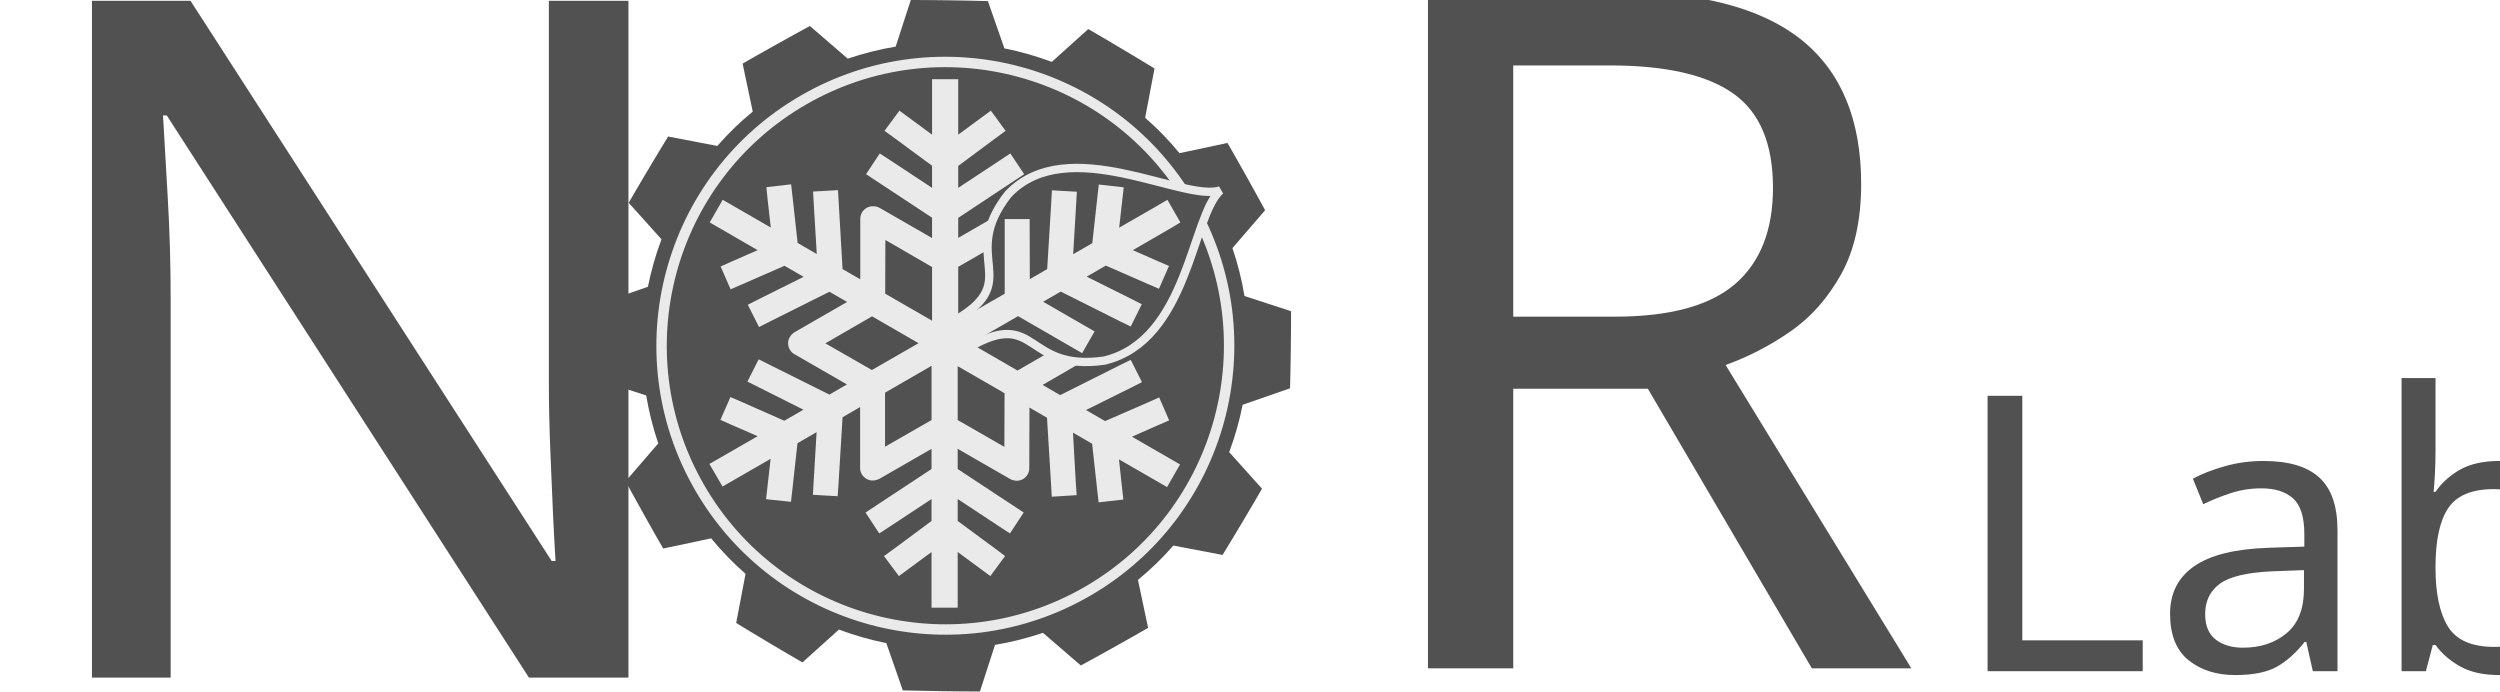
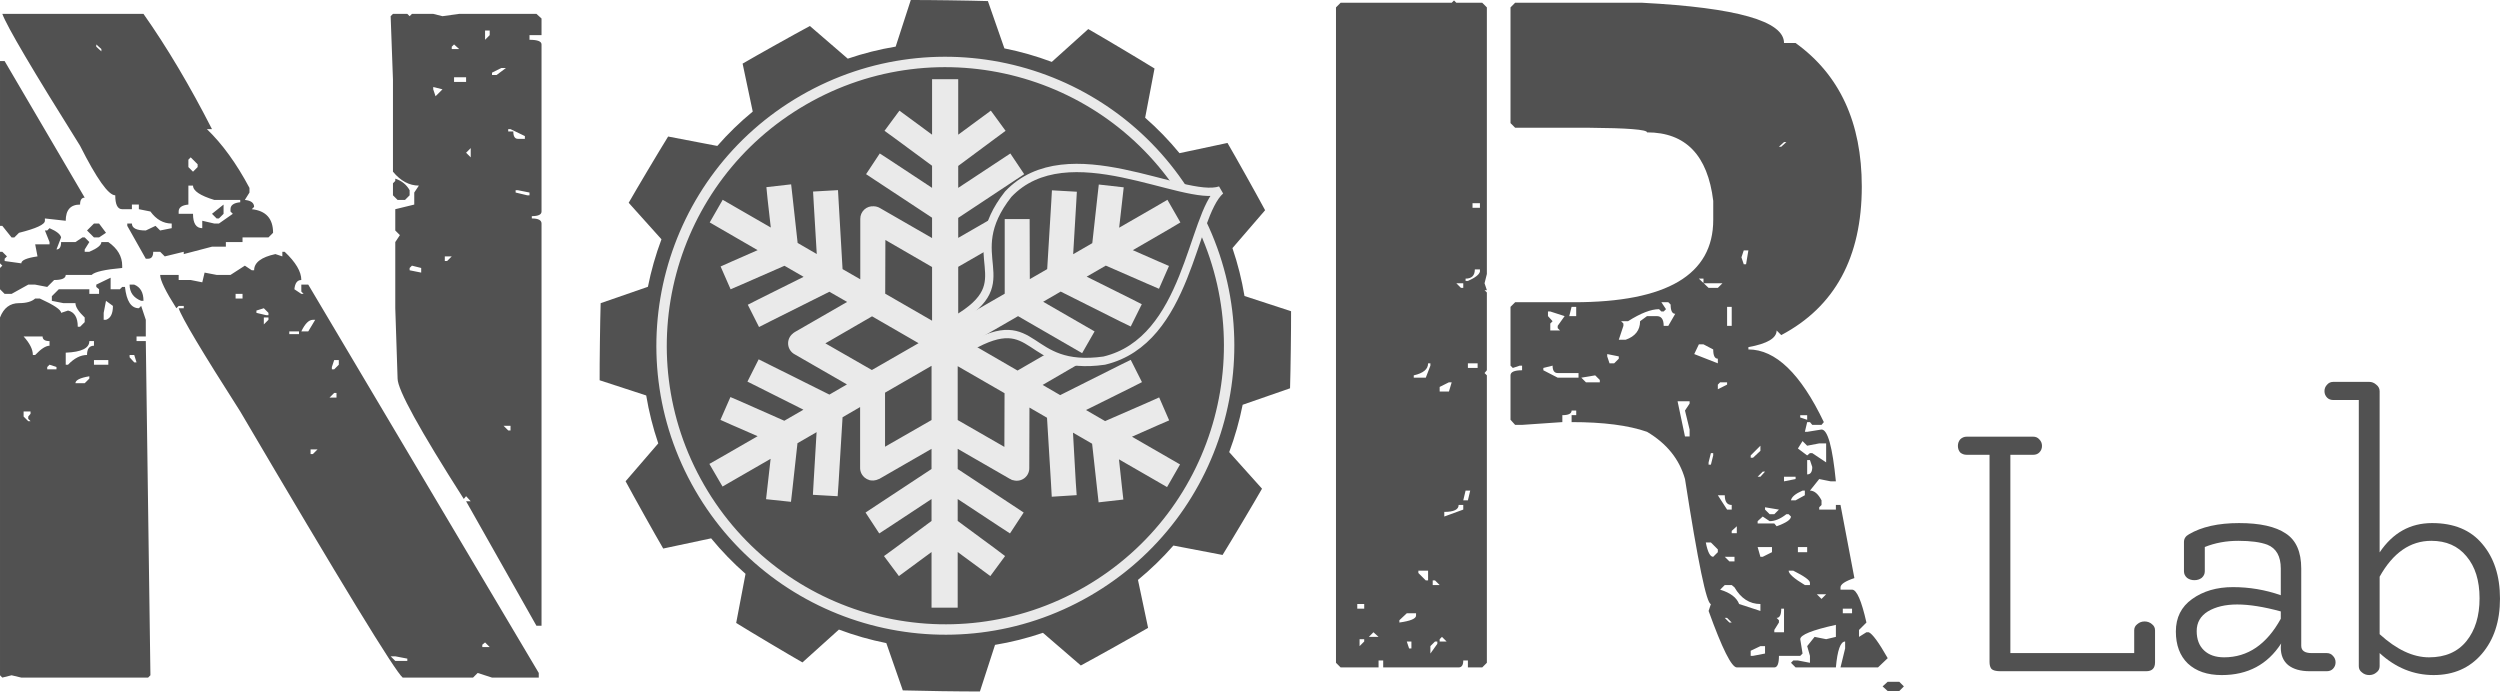
<svg xmlns="http://www.w3.org/2000/svg" width="445.161" height="123.128" id="svg2" version="1.1">
  <defs id="defs4" />
  <g id="layer3" style="display:inline" transform="translate(-145.8036,-664.7101)" />
  <g id="layer1" transform="translate(-145.8036,-664.7101)">
-     <flowRoot xml:space="preserve" id="flowRoot5160" style="color:#000000;font-style:normal;font-variant:normal;font-weight:500;font-stretch:normal;line-height:0.01%;font-family:'CMU Serif';-inkscape-font-specification:'CMU Serif Medium';text-indent:0;text-align:center;text-decoration:none;text-decoration-line:none;letter-spacing:0px;word-spacing:0px;text-transform:none;writing-mode:lr-tb;direction:ltr;baseline-shift:baseline;text-anchor:middle;display:inline;overflow:visible;visibility:visible;fill:#000000;fill-opacity:1;fill-rule:nonzero;stroke:none;stroke-width:1px;marker:none;enable-background:accumulate" transform="translate(0.6882869,-0.852344)">
-       <flowRegion id="flowRegion5162">
-         <rect id="rect5164" width="538.411" height="61.114" x="170.211" y="619.671" />
-       </flowRegion>
-       <flowPara id="flowPara5166" style="font-size:40px;line-height:1"> </flowPara>
-     </flowRoot>
+     <g aria-label=" " transform="translate(0.6882869,-0.852344)" style="color:#000000;font-style:normal;font-variant:normal;font-weight:500;font-stretch:normal;line-height:0.01%;font-family:'CMU Serif';-inkscape-font-specification:'CMU Serif Medium';text-indent:0;text-align:center;text-decoration:none;text-decoration-line:none;letter-spacing:0px;word-spacing:0px;text-transform:none;writing-mode:lr-tb;direction:ltr;baseline-shift:baseline;text-anchor:middle;display:inline;overflow:visible;visibility:visible;fill:#000000;fill-opacity:1;fill-rule:nonzero;stroke:none;stroke-width:1px;marker:none;enable-background:accumulate" id="flowRoot5160" />
    <g id="g3959" transform="translate(-641.6518,-54.54824)">
-       <text xml:space="preserve" style="color:#000000;font-style:normal;font-variant:normal;font-weight:normal;font-stretch:normal;line-height:0%;font-family:Ubuntu;-inkscape-font-specification:Ubuntu;text-indent:0;text-align:center;text-decoration:none;text-decoration-line:none;letter-spacing:0px;word-spacing:0px;text-transform:none;writing-mode:lr-tb;direction:ltr;baseline-shift:baseline;text-anchor:middle;display:inline;overflow:visible;visibility:visible;fill:#515151;fill-opacity:1;fill-rule:nonzero;stroke:none;stroke-width:1px;marker:none;enable-background:accumulate" x="787.455" y="839.915" id="text3875">
-         <tspan x="787.455" y="839.915" style="font-style:normal;font-variant:normal;font-weight:normal;font-stretch:normal;font-size:168.79px;line-height:1.25;font-family:'Capture it';-inkscape-font-specification:'Capture it';text-align:start;text-anchor:start;fill:#515151;fill-opacity:1" id="tspan3877">N</tspan>
-       </text>
-       <text id="text3879" y="838.267" x="1025.346" style="color:#000000;font-style:normal;font-variant:normal;font-weight:normal;font-stretch:normal;line-height:0%;font-family:Ubuntu;-inkscape-font-specification:Ubuntu;text-indent:0;text-align:center;text-decoration:none;text-decoration-line:none;letter-spacing:0px;word-spacing:0px;text-transform:none;writing-mode:lr-tb;direction:ltr;baseline-shift:baseline;text-anchor:middle;display:inline;overflow:visible;visibility:visible;fill:#515151;fill-opacity:1;fill-rule:nonzero;stroke:none;stroke-width:1px;marker:none;enable-background:accumulate" xml:space="preserve">
-         <tspan id="tspan3881" style="font-style:normal;font-variant:normal;font-weight:normal;font-stretch:normal;font-size:168.79px;line-height:1.25;font-family:'Capture it';-inkscape-font-specification:'Capture it';text-align:start;text-anchor:start;fill:#515151;fill-opacity:1" y="838.267" x="1025.346">R</tspan>
-       </text>
-       <text xml:space="preserve" style="color:#000000;font-style:normal;font-variant:normal;font-weight:normal;font-stretch:normal;line-height:0%;font-family:Ubuntu;-inkscape-font-specification:Ubuntu;text-indent:0;text-align:center;text-decoration:none;text-decoration-line:none;letter-spacing:0px;word-spacing:0px;text-transform:none;writing-mode:lr-tb;direction:ltr;baseline-shift:baseline;text-anchor:middle;display:inline;overflow:visible;visibility:visible;fill:#515151;fill-opacity:1;fill-rule:nonzero;stroke:none;stroke-width:1px;marker:none;enable-background:accumulate" x="1134.715" y="838.777" id="text3955">
-         <tspan x="1134.715" y="838.777" style="font-style:normal;font-variant:normal;font-weight:normal;font-stretch:normal;font-size:68.693px;line-height:1.25;font-family:Flamenco;-inkscape-font-specification:Flamenco;text-align:start;text-anchor:start;fill:#515151;fill-opacity:1" id="tspan3957">Lab</tspan>
-       </text>
+       <g aria-label="N" style="color:#000000;font-style:normal;font-variant:normal;font-weight:normal;font-stretch:normal;line-height:0%;font-family:Ubuntu;-inkscape-font-specification:Ubuntu;text-indent:0;text-align:center;text-decoration:none;text-decoration-line:none;letter-spacing:0px;word-spacing:0px;text-transform:none;writing-mode:lr-tb;direction:ltr;baseline-shift:baseline;text-anchor:middle;display:inline;overflow:visible;visibility:visible;fill:#515151;fill-opacity:1;fill-rule:nonzero;stroke:none;stroke-width:1px;marker:none;enable-background:accumulate" id="text3875">
+         <path d="m 787.867,721.729 h 25.137 q 6.264,8.901 12.198,20.522 h -0.907 q 4.121,3.956 7.582,10.467 v 0.824 l -0.824,1.319 q 1.648,0.165 1.648,1.236 l -0.412,0.412 q 3.791,0.412 3.791,4.203 l -0.824,0.824 h -4.615 v 0.824 h -2.967 v 0.824 h -2.473 l -5.027,1.319 v -0.412 l -3.379,0.824 -0.824,-0.824 h -1.236 q 0,1.236 -0.907,1.236 h -0.412 l -3.297,-5.852 v -0.412 h 0.824 q 0,1.236 2.473,1.236 l 1.731,-0.824 0.824,0.824 2.06,-0.412 v -0.824 q -2.225,0 -3.791,-2.143 l -2.06,-0.412 v -0.824 h -1.236 v 0.824 h -1.731 q -1.236,0 -1.236,-2.473 -1.813,0 -6.264,-8.819 -12.61,-20.11 -13.846,-23.489 z m 72.115,0 0.412,0.412 0.412,-0.412 h 3.791 l 1.648,0.412 2.967,-0.412 h 13.764 l 0.907,0.824 v 2.967 h -2.143 v 0.824 q 2.143,0 2.143,0.824 v 29.753 q 0,0.824 -1.731,0.824 v 0.412 q 1.731,0 1.731,0.907 v 71.621 h -0.907 l -12.527,-22.17 h 0.824 l -0.824,-0.907 -0.412,0.494 Q 858.252,789.641 858.252,786.674 l -0.412,-12.527 v -11.786 l 0.824,-1.236 -0.824,-0.824 v -3.791 l 3.379,-0.824 v -2.143 l 0.824,-1.236 q -2.555,0 -4.615,-2.473 v -16.401 l -0.412,-11.291 0.412,-0.412 z m 13.846,2.967 v 1.648 l 0.824,-0.824 v -0.824 z m -69.23,2.473 v 0.412 l 0.907,0.824 v -0.412 z m 63.709,0 -0.412,0.412 v 0.412 h 1.319 z m -80.851,2.967 h 0.824 l 14.258,24.313 q -0.824,0 -0.824,1.236 -2.555,0 -2.555,2.885 l -3.709,-0.412 v 0.412 q 0,0.989 -4.615,2.143 l -0.824,0.824 h -0.495 l -1.648,-2.06 h -0.412 z m 87.609,2.06 v 0.412 h 0.824 l 1.648,-1.236 h -0.824 z m -6.758,0.824 v 0.824 h 2.143 v -0.824 z m -3.709,1.731 v 0.412 l 0.412,1.236 1.236,-1.236 z m 13.352,7.5 v 0.412 h 0.907 q 0,1.319 0.824,1.319 h 1.236 v -0.494 l -2.555,-1.236 z m -7.5,4.203 0.824,0.824 v -1.648 z m -49.038,0.824 -0.412,0.412 v 1.319 l 0.824,0.824 0.824,-0.824 v -0.495 z m 36.428,3.791 q 1.731,0.577 2.555,2.06 v 0.907 l -0.824,0.824 h -1.319 l -0.824,-0.824 v -2.143 l 0.412,-0.412 z m -36.84,1.236 v 3.379 q -1.731,0.165 -1.731,1.236 v 0.412 h 2.555 q 0,2.555 1.648,2.555 v -1.319 l 2.143,0.495 h 0.824 l 2.473,-1.731 -0.412,-0.412 v -0.412 q 0,-1.071 1.731,-1.236 v -0.412 h -4.615 q -3.791,-1.154 -3.791,-2.555 z m 58.269,0.824 v 0.412 l 2.06,0.495 h 0.412 v -0.495 l -2.06,-0.412 z m -52.005,2.555 v 1.648 l -0.824,0.824 h -0.412 l -0.824,-0.824 z m -23.077,3.379 h 0.907 l 1.236,1.648 -1.236,0.824 h -0.907 l -1.236,-1.236 z m -7.912,0.824 q 1.896,0.824 2.06,1.648 l -0.824,2.143 q 0.824,0 0.824,-1.319 h 2.555 l 1.236,-0.824 h 0.412 l 0.824,0.824 -0.824,1.319 v 0.412 h 0.824 q 2.143,-0.907 2.143,-1.731 h 1.236 q 2.473,1.731 2.473,4.203 v 0.412 q -4.615,0.412 -5.44,1.236 h -4.615 q 0,0.907 -2.06,0.907 l -1.236,1.236 -2.143,-0.412 h -1.236 l -2.967,1.648 h -1.236 l -0.824,-0.824 v -3.791 l 0.412,-0.412 -0.412,-0.412 v -2.06 h 0.412 l 0.824,0.824 -0.412,0.412 v 0.412 l 2.967,0.412 q 0,-0.824 2.885,-1.236 l -0.412,-2.143 h 2.555 v -0.412 l -0.824,-2.06 h 0.412 z m 41.456,4.203 h 0.412 q 2.967,2.802 2.967,5.027 -1.071,0 -1.236,1.648 l 1.236,0.824 h 0.412 l -0.412,-0.412 v -1.236 h 1.236 l 41.044,69.148 v 0.824 h -8.324 l -2.555,-0.824 -0.824,0.824 h -12.527 q -1.978,-1.566 -28.928,-47.39 -10.22,-15.989 -10.961,-18.379 h 0.907 v -0.412 h -0.907 l -0.412,0.412 q -2.885,-4.533 -2.885,-5.934 h 3.297 v 0.907 h 2.143 l 2.06,0.412 0.412,-1.731 2.143,0.412 h 2.473 l 2.555,-1.648 1.236,0.824 h 0.412 q 0,-2.06 3.791,-2.885 l 1.236,0.412 z m 28.928,0.824 v 0.824 h 0.412 l 0.824,-0.824 z m -5.852,1.648 -0.412,0.412 v 0.412 l 2.06,0.412 v -0.824 z m -53.654,4.203 h 1.648 l 0.412,-0.412 h 0.495 q 0.412,3.791 2.473,3.791 l 0.412,-0.412 0.824,2.473 v 2.967 h -1.648 v 0.824 h 1.648 l 0.824,59.505 -0.412,0.412 h -22.582 l -1.731,-0.412 -1.648,0.412 -0.412,-0.412 v -63.709 q 0.989,-2.555 3.379,-2.555 1.978,0 2.885,-0.824 h 0.824 q 3.791,1.731 3.791,2.555 l 1.236,-0.412 q 1.731,0.412 1.731,2.885 h 0.412 l 0.824,-0.824 v -0.824 q -1.648,-1.566 -1.648,-2.555 h -2.143 l -2.06,-0.412 v -0.824 l 1.236,-1.236 h 5.44 v 0.824 h 1.731 v -0.824 l -0.494,-0.412 v -0.412 l 2.555,-1.236 z m 3.379,-0.824 h 0.824 q 1.648,0.659 1.648,2.885 h -0.412 q -2.06,-0.824 -2.06,-2.885 z m 18.874,1.648 v 0.824 h 1.236 v -0.824 z m -23.077,1.236 -0.412,2.143 v 1.236 h 0.412 q 1.236,-0.412 1.236,-2.473 z m 26.786,1.731 v 0.412 l 1.731,0.412 h 0.412 v -0.412 l -0.824,-0.824 z m 1.319,1.236 v 1.236 l 0.824,-0.824 v -0.412 z m 6.676,2.473 h 1.236 l 1.236,-2.06 h -0.412 q -1.071,0 -2.06,2.06 z m -2.143,0 v 0.494 h 1.731 v -0.494 z m -47.307,0.907 q 1.648,1.813 1.648,3.297 h 0.412 q 1.566,-1.648 2.555,-1.648 v -0.824 q -1.236,0 -1.236,-0.824 z m 11.703,0.824 q 0,1.896 -4.203,2.06 v 2.143 h 0.412 q 1.648,-1.731 3.379,-1.731 0,-1.648 1.236,-1.648 v -0.824 z m 7.17,2.473 v 0.412 l 0.824,0.907 h 0.412 l -0.412,-1.319 z m -6.346,0.907 v 0.824 h 2.555 v -0.824 z m 42.775,0 -0.412,1.236 v 0.412 h 0.412 l 0.824,-0.824 v -0.824 z m -50.687,0.824 -0.412,0.412 v 0.412 h 1.648 v -0.412 z m 4.615,3.297 h 1.648 l 0.824,-0.824 v -0.412 q -2.473,0.412 -2.473,1.236 z m 45.247,2.555 h 1.236 v -0.824 h -0.412 z m -54.478,2.473 v 0.907 l 0.824,0.824 h 0.412 l -0.412,-0.412 v -0.412 l 0.412,-0.494 v -0.412 z m 85.467,2.555 0.824,0.824 h 0.412 v -0.824 z m -34.368,4.203 v 0.824 h 0.412 l 0.824,-0.824 z m 31.071,34.368 -0.494,0.412 v 0.412 h 1.319 z m -16.813,2.473 0.824,0.824 h 2.143 v -0.412 l -2.143,-0.412 z" style="font-style:normal;font-variant:normal;font-weight:normal;font-stretch:normal;font-size:168.79px;line-height:1.25;font-family:'Capture it';-inkscape-font-specification:'Capture it';text-align:start;text-anchor:start;fill:#515151;fill-opacity:1" id="path98" />
+       </g>
+       <g aria-label="R" style="color:#000000;font-style:normal;font-variant:normal;font-weight:normal;font-stretch:normal;line-height:0%;font-family:Ubuntu;-inkscape-font-specification:Ubuntu;text-indent:0;text-align:center;text-decoration:none;text-decoration-line:none;letter-spacing:0px;word-spacing:0px;text-transform:none;writing-mode:lr-tb;direction:ltr;baseline-shift:baseline;text-anchor:middle;display:inline;overflow:visible;visibility:visible;fill:#515151;fill-opacity:1;fill-rule:nonzero;stroke:none;stroke-width:1px;marker:none;enable-background:accumulate" id="text3879">
+         <path d="m 1046.363,719.339 0.412,0.412 h 4.615 l 0.824,0.824 v 47.472 l -0.412,1.648 0.412,1.236 h -0.412 l 0.412,0.412 v 13.846 l -0.412,0.494 0.412,0.412 v 51.181 l -0.824,0.824 h -2.555 V 836.866 h -0.824 q 0,1.236 -0.824,1.236 h -13.434 V 836.866 h -0.824 v 1.236 h -6.758 l -0.824,-0.824 V 720.575 l 0.824,-0.824 h 19.78 z m 10.879,0.412 h 22.665 q 25.22,1.319 25.22,7.17 h 2.061 q 11.786,8.489 11.786,25.549 0,18.874 -14.341,26.456 l -0.824,-0.824 q 0,2.06 -5.027,2.967 v 0.412 q 7.253,0 13.434,12.94 l -0.412,0.494 h -1.648 l -0.412,-0.494 h -0.494 l -0.412,1.731 h 0.412 l 2.555,-0.412 q 1.648,0 2.555,9.231 h -0.907 l -2.06,-0.412 -1.648,2.06 q 1.154,0 2.06,1.731 v 0.824 l -0.412,0.412 v 0.412 h 2.967 v -0.824 h 0.824 l 2.473,13.022 q -2.473,0.824 -2.473,1.648 v 0.412 h 2.061 q 1.236,0 2.555,5.852 l -1.319,1.319 v 1.236 l 1.319,-0.824 h 0.412 q 0.989,0.412 3.379,4.615 l -1.731,1.648 h -6.676 l 0.824,-3.379 v -1.236 q -1.236,0 -1.648,4.615 h -7.17 l -0.824,-0.824 0.412,-0.412 h 0.824 l 2.143,0.412 v -1.236 l -0.494,-1.731 1.319,-1.648 2.06,0.412 1.731,-0.412 v -2.143 q -6.346,1.401 -6.346,2.555 l 0.412,2.555 -0.412,0.412 h -3.791 q 0,2.06 -0.824,2.06 h -6.676 q -1.401,0 -5.027,-10.055 l 0.412,-1.236 q -1.154,0 -4.615,-22.253 -1.484,-5.275 -6.758,-8.407 -4.945,-1.731 -13.434,-1.731 v -1.236 h 0.824 v -0.824 h -0.824 q 0,0.824 -1.648,0.824 v 1.236 l -7.17,0.494 h -1.236 l -0.824,-0.907 V 786.097 q 0,-0.907 2.06,-0.907 v -0.824 h -0.412 l -1.236,0.412 -0.412,-0.412 v -10.467 l 0.824,-0.824 h 10.467 q 24.808,0 24.808,-14.67 v -3.379 q -1.484,-12.198 -11.786,-12.198 0,-0.742 -10.467,-0.824 h -13.022 l -0.824,-0.824 v -20.604 z m 46.978,25.632 h 0.412 l 0.907,-0.824 h -0.412 z m -54.56,10.055 v 0.824 h 1.319 v -0.824 z m 48.296,8.407 -0.412,1.236 0.412,1.236 h 0.412 l 0.412,-2.473 z m -47.884,3.379 q 0,1.648 -1.648,1.648 v 0.412 h 0.412 q 1.896,-0.824 2.143,-1.648 v -0.412 z m 39.89,1.648 1.731,1.648 h 1.648 l 0.824,-0.824 h -3.379 v -0.824 z m -43.187,0.824 0.824,0.824 h 0.412 v -0.824 z m 36.511,3.379 0.824,1.236 -0.412,0.412 h -0.412 l -0.412,-0.412 q -2.143,0 -5.522,2.143 h -1.236 l 0.412,0.412 v 0.412 l -0.824,2.473 h 1.236 q 2.555,-0.907 2.555,-3.297 l 1.236,-0.907 h 1.731 q 1.236,0 1.236,1.731 h 0.824 l 1.236,-2.143 q -0.824,0 -0.824,-1.648 l -0.412,-0.412 z m -15.989,0.824 -0.412,1.648 h 1.236 v -1.648 z m 27.692,0 v 3.379 h 0.824 v -3.379 z m -31.895,0.824 v 0.824 l 0.824,0.907 -0.412,0.412 v 1.236 h 1.731 l -0.412,-0.412 v -0.412 l 1.236,-1.731 -2.555,-0.824 z m 26.868,5.852 -0.824,1.731 4.203,1.648 v -0.824 q -0.824,0 -0.824,-1.648 l -1.731,-0.907 z m -16.319,2.143 0.412,1.236 h 0.824 l 0.824,-0.824 v -0.412 l -2.06,-0.412 z m -31.895,1.236 q 0,1.566 -2.555,2.143 v 0.412 h 2.143 l 0.824,-2.143 v -0.412 z m 7.088,0 v 0.824 h 1.731 v -0.824 z m 13.434,0.824 v 0.412 l 2.555,1.319 h 3.709 v -0.824 h -3.709 q -0.907,0 -0.907,-1.319 z m 6.758,1.731 0.824,0.824 h 2.473 v -0.412 l -0.824,-0.824 z m -25.22,1.648 v 0.824 h 1.648 l 0.494,-1.648 h -0.494 z m 49.945,-0.824 -0.412,0.412 v 0.824 l 1.648,-0.824 v -0.412 z m -7.582,3.379 1.319,6.264 h 0.824 v -1.236 l -0.824,-3.379 0.824,-1.236 v -0.412 z m 21.84,2.473 v 0.412 l 1.236,0.412 v -0.824 z m 0.412,4.615 -0.824,1.319 1.648,1.236 0.494,-0.412 h 0.412 l 2.473,1.648 v -3.379 h -1.236 l -2.143,0.412 z m -9.231,2.555 v 0.412 h 0.412 l 1.319,-1.236 v -0.907 z m -7.088,-0.412 -0.412,1.648 v 0.412 h 0.412 l 0.412,-1.648 v -0.412 z m 17.143,1.236 v 2.555 q 0.907,0 0.907,-1.319 l -0.412,-1.236 z m -8.819,2.967 h 0.494 l 0.824,-0.907 h -0.412 z m 4.698,0 v 0.824 l 2.061,-0.412 v -0.412 z m -56.703,2.473 -0.412,1.731 h 0.824 l 0.412,-1.731 z m 57.939,1.731 h 0.824 l 1.648,-0.907 v -0.824 h -0.412 q -1.896,0.824 -2.06,1.731 z m -13.022,-0.907 1.648,2.555 h 0.824 v -0.824 q -1.236,0 -1.236,-1.731 z m -46.154,1.731 q 0,1.236 -2.555,1.236 v 0.824 l 3.379,-1.236 v -0.824 z m 54.56,0.412 v 0.412 l 0.824,0.824 h 0.824 l 0.824,-0.824 z m 0.824,2.473 -1.236,-0.824 -0.907,0.824 v 0.412 h 2.967 l 0.412,0.495 q 2.555,-0.907 2.555,-1.731 l -0.412,-0.412 h -0.412 q -1.566,1.236 -2.967,1.236 z m -6.758,1.731 v 0.412 h 0.907 v -1.236 z m -4.615,2.06 q 0.494,2.555 1.319,2.555 l 0.824,-0.824 v -0.494 l -1.236,-1.236 z m 9.231,0.824 0.494,1.731 h 0.412 l 1.648,-0.824 v -0.907 z m 7.17,0 v 0.907 h 1.648 v -0.907 z m -13.022,1.731 0.824,0.824 h 0.907 v -0.824 z m -54.56,2.473 v 0.412 l 1.319,1.319 h 0.412 v -1.731 z m 65.934,0 q 0,0.824 2.885,2.555 h 0.907 v -0.412 q 0,-0.659 -2.967,-2.143 z m -63.379,1.731 v 0.824 h 1.236 l -0.824,-0.824 z m 51.181,1.648 q 2.72,0.824 3.379,2.555 l 3.791,1.236 v -1.236 q -2.885,0 -4.615,-2.967 l -0.494,-0.412 h -1.236 z m 17.225,0.824 0.824,0.824 0.824,-0.824 z m -81.84,1.731 v 0.824 h 1.236 v -0.824 z m 75.494,0.824 q 0,1.648 -0.824,1.648 l 0.412,0.412 v 0.412 l -0.824,1.319 v 0.412 h 1.731 v -4.203 z m 10.961,0 v 0.824 h 1.648 v -0.824 z m -78.956,2.06 v 0.412 q 2.967,-0.412 2.967,-1.236 v -0.412 h -1.648 z m 57.939,-0.412 0.824,0.824 h 0.412 l -0.824,-0.824 z m -63.379,3.379 h 1.731 l -0.907,-0.824 z m 13.022,0 -0.412,0.412 v 0.412 h 1.236 z m -14.67,0.412 v 1.236 l 0.824,-0.824 v -0.412 z m 8.406,0.412 0.412,1.236 h 0.412 v -1.236 z m 5.027,0 -0.824,0.824 v 1.319 l 1.236,-1.731 v -0.412 z m 56.209,1.648 v 0.907 h 0.412 l 2.143,-0.412 v -1.319 h -0.824 z m 24.395,5.522 h 2.06 l 0.824,0.824 -0.824,0.824 h -2.06 l -0.907,-0.824 z" style="font-style:normal;font-variant:normal;font-weight:normal;font-stretch:normal;font-size:168.79px;line-height:1.25;font-family:'Capture it';-inkscape-font-specification:'Capture it';text-align:start;text-anchor:start;fill:#515151;fill-opacity:1" id="path101" />
+       </g>
+       <g aria-label="Lab" style="color:#000000;font-style:normal;font-variant:normal;font-weight:normal;font-stretch:normal;line-height:0%;font-family:Ubuntu;-inkscape-font-specification:Ubuntu;text-indent:0;text-align:center;text-decoration:none;text-decoration-line:none;letter-spacing:0px;word-spacing:0px;text-transform:none;writing-mode:lr-tb;direction:ltr;baseline-shift:baseline;text-anchor:middle;display:inline;overflow:visible;visibility:visible;fill:#515151;fill-opacity:1;fill-rule:nonzero;stroke:none;stroke-width:1px;marker:none;enable-background:accumulate" id="text3955">
+         <path d="m 1171.191,831.496 v 5.702 q 0,1.58 -1.58,1.58 h -25.966 q -1.168,0 -1.58,-0.412 -0.344,-0.412 -0.344,-1.236 v -36.888 h -4.053 q -0.687,0 -1.168,-0.412 -0.412,-0.481 -0.412,-1.168 0,-0.687 0.412,-1.168 0.481,-0.481 1.168,-0.481 h 11.815 q 0.687,0 1.099,0.481 0.481,0.481 0.481,1.168 0,0.687 -0.481,1.168 -0.412,0.412 -1.099,0.412 h -4.053 v 35.308 h 22.05 v -4.053 q 0,-0.687 0.55,-1.099 0.549,-0.481 1.305,-0.481 0.756,0 1.305,0.481 0.55,0.412 0.55,1.099 z" style="font-style:normal;font-variant:normal;font-weight:normal;font-stretch:normal;font-size:68.693px;line-height:1.25;font-family:Flamenco;-inkscape-font-specification:Flamenco;text-align:start;text-anchor:start;fill:#515151;fill-opacity:1" id="path104" />
+         <path d="m 1193.583,828.13 q -4.534,-1.236 -7.762,-1.236 -3.16,0 -5.221,1.236 -1.992,1.236 -1.992,3.503 0,2.198 1.305,3.435 1.305,1.236 3.572,1.236 6.32,0 10.098,-6.869 z m 5.495,7.419 h 2.679 q 0.687,0 1.099,0.481 0.481,0.481 0.481,1.168 0,0.687 -0.481,1.168 -0.412,0.412 -1.099,0.412 h -3.022 q -2.473,0 -3.847,-1.099 -1.305,-1.099 -1.305,-3.091 0,-0.343 0.069,-0.756 -3.641,5.633 -10.579,5.633 -3.847,0 -6.045,-2.061 -2.129,-2.061 -2.129,-5.702 0,-3.709 2.885,-5.77 2.954,-2.129 7.281,-2.129 4.396,0 8.518,1.443 v -4.74 q 0,-3.297 -2.404,-4.259 -1.855,-0.687 -5.152,-0.687 -3.229,0 -5.976,1.099 v 4.328 q 0,0.687 -0.549,1.168 -0.549,0.412 -1.305,0.412 -0.756,0 -1.305,-0.412 -0.55,-0.481 -0.55,-1.168 v -5.221 q 0,-0.893 0.893,-1.374 3.366,-1.992 8.93,-1.992 5.564,0 8.312,1.855 2.748,1.786 2.748,6.251 v 13.739 q 0,1.305 1.855,1.305 z" style="font-style:normal;font-variant:normal;font-weight:normal;font-stretch:normal;font-size:68.693px;line-height:1.25;font-family:Flamenco;-inkscape-font-specification:Flamenco;text-align:start;text-anchor:start;fill:#515151;fill-opacity:1" id="path106" />
+         <path d="m 1211.184,832.183 q 4.534,4.122 8.793,4.122 4.328,0 6.663,-2.885 2.336,-2.885 2.336,-7.625 0,-4.74 -2.336,-7.488 -2.267,-2.748 -6.251,-2.748 -5.633,0 -9.205,6.388 z m -3.709,-41.697 h -4.534 q -0.687,0 -1.099,-0.412 -0.481,-0.481 -0.481,-1.168 0,-0.687 0.481,-1.168 0.412,-0.481 1.099,-0.481 h 6.388 q 0.687,0 1.236,0.481 0.618,0.481 0.618,1.168 v 28.714 q 3.503,-5.221 9.342,-5.221 5.839,0 8.93,3.709 3.16,3.709 3.16,9.754 0,6.045 -3.228,9.823 -3.229,3.778 -8.587,3.778 -5.358,0 -9.617,-3.916 v 2.336 q 0,0.687 -0.55,1.099 -0.549,0.481 -1.305,0.481 -0.756,0 -1.305,-0.481 -0.55,-0.412 -0.55,-1.099 z" style="font-style:normal;font-variant:normal;font-weight:normal;font-stretch:normal;font-size:68.693px;line-height:1.25;font-family:Flamenco;-inkscape-font-specification:Flamenco;text-align:start;text-anchor:start;fill:#515151;fill-opacity:1" id="path108" />
+       </g>
      <g transform="matrix(0.1853055,0.3209585,-0.3209585,0.1853055,980.554,662.5223)" id="g5767-0">
        <path style="fill:#515151;fill-opacity:1;fill-rule:evenodd;stroke:none" d="m 540.831,427.136 -7.271,22.423 c -7.904,1.304 -15.577,3.262 -22.998,5.783 L 492.332,439.616 c -7.6,4.079 -25.452,14.075 -32.333,18.094 l 4.904,23.066 c -6.108,5.029 -11.797,10.527 -17.012,16.471 l -23.641,-4.498 c -4.543,7.332 -15.025,24.904 -18.973,31.825 l 15.761,17.485 c -2.761,7.347 -4.94,14.974 -6.494,22.829 l -22.694,7.914 c -0.268,8.621 -0.548,29.065 -0.507,37.034 l 22.389,7.305 c 1.304,7.904 3.262,15.577 5.783,22.998 l -15.727,18.196 c 4.079,7.6 14.075,25.452 18.094,32.333 l 23.066,-4.87 c 5.039,6.12 10.547,11.822 16.505,17.046 l -4.532,23.607 c 7.332,4.543 24.904,14.991 31.825,18.94 l 17.519,-15.727 c 7.347,2.759 14.975,4.939 22.829,6.494 l 7.914,22.694 c 8.621,0.268 29.065,0.548 37.034,0.507 l 7.271,-22.389 c 7.915,-1.306 15.602,-3.257 23.032,-5.783 l 18.196,15.693 c 7.6,-4.079 25.452,-14.075 32.333,-18.094 l -4.904,-23.066 c 6.106,-5.029 11.798,-10.528 17.012,-16.471 l 23.641,4.498 c 4.543,-7.332 15.025,-24.904 18.973,-31.825 l -15.761,-17.485 c 2.76,-7.346 4.94,-14.975 6.494,-22.829 l 22.694,-7.914 c 0.268,-8.621 0.548,-29.065 0.507,-37.034 l -22.389,-7.305 c -1.304,-7.898 -3.263,-15.583 -5.783,-22.998 l 15.727,-18.196 c -4.079,-7.6 -14.075,-25.452 -18.094,-32.333 l -23.1,4.87 c -5.021,-6.094 -10.538,-11.772 -16.471,-16.978 l 4.532,-23.675 c -7.332,-4.543 -24.904,-14.991 -31.825,-18.94 l -17.519,15.727 c -7.346,-2.759 -14.974,-4.944 -22.829,-6.494 l -7.914,-22.694 c -8.621,-0.268 -29.065,-0.548 -37.034,-0.507 z" id="path3428-92" transform="translate(-314.41,-375.7767)" />
-         <circle style="fill:none;stroke:#eaeaea;stroke-width:4.779;stroke-linecap:butt;stroke-linejoin:miter;stroke-miterlimit:4;stroke-dasharray:none;stroke-opacity:1" id="path3430-5" transform="matrix(1.046157,0,0,1.046157,17.93282,5.28453)" cx="215.162" cy="202.824" r="130.31" />
+         <path transform="matrix(1.046157,0,0,1.046157,17.93282,5.28453)" style="fill:none;stroke:#eaeaea;stroke-width:4.779;stroke-linecap:butt;stroke-linejoin:miter;stroke-miterlimit:4;stroke-dasharray:none;stroke-opacity:1" d="M 345.472,202.824 A 130.31,130.31 0 0 1 215.162,333.134 130.31,130.31 0 0 1 84.853,202.824 130.31,130.31 0 0 1 215.162,72.514 130.31,130.31 0 0 1 345.472,202.824 Z" id="path3430-5" />
        <g id="g3432-4">
          <path style="color:#000000;font-style:normal;font-variant:normal;font-weight:normal;font-stretch:normal;font-size:medium;line-height:normal;font-family:Sans;-inkscape-font-specification:Sans;text-indent:0;text-align:start;text-decoration:none;text-decoration-line:none;letter-spacing:normal;word-spacing:normal;text-transform:none;writing-mode:lr-tb;direction:ltr;baseline-shift:baseline;text-anchor:start;display:inline;overflow:visible;visibility:visible;fill:#eaeaea;fill-opacity:1;stroke:none;stroke-width:12.555;marker:none;enable-background:accumulate" d="m 87.938,451.156 v 2.312 7.562 L 83.906,458.062 82.125,456.75 l -2.656,3.594 1.812,1.312 6.656,4.906 V 470.5 L 80.5,465.594 78.625,464.375 l -2.438,3.688 1.844,1.219 9.906,6.531 v 3.625 l -9.281,-5.344 a 2.224,2.224 0 0 0 -1.062,-0.312 2.224,2.224 0 0 0 -2.438,2.25 v 10.75 L 72,484.969 71.312,473.125 l -0.125,-2.219 -4.438,0.25 0.125,2.219 0.531,8.906 L 64,480.312 l -0.906,-8.219 -0.25,-2.219 -4.406,0.5 0.219,2.219 0.562,4.969 -6.562,-3.781 -2,-1.156 -2.312,4.031 2,1.156 6.531,3.781 -4.562,2 -2.031,0.906 1.781,4.062 2.031,-0.875 7.562,-3.312 3.406,1.969 -7.969,3.969 -1.969,1 2,3.969 1.969,-1 10.562,-5.281 3.156,1.812 -9.281,5.344 a 2.224,2.224 0 0 0 -0.281,0.188 2.224,2.224 0 0 0 -0.031,0.031 2.224,2.224 0 0 0 -0.031,0.031 2.224,2.224 0 0 0 0.312,3.75 l 9.281,5.344 -3.125,1.812 -10.594,-5.281 -2,-1 -2,3.969 2,1 7.969,4 -3.406,1.969 -7.562,-3.344 -2.031,-0.875 -1.781,4.062 2.031,0.906 4.594,2 -6.562,3.781 -2.031,1.156 2.344,4.031 2,-1.156 6.562,-3.781 -0.562,4.969 -0.25,2.219 4.438,0.469 0.25,-2.188 0.906,-8.25 L 67.375,514 l -0.531,8.938 -0.125,2.219 4.406,0.25 0.156,-2.219 L 72,511.344 l 3.125,-1.812 v 10.75 a 2.224,2.224 0 0 0 0.938,1.906 2.224,2.224 0 0 0 0.031,0 2.224,2.224 0 0 0 0.156,0.125 2.224,2.224 0 0 0 0.031,0 2.224,2.224 0 0 0 0.156,0.094 2.224,2.224 0 0 0 0.031,0 2.224,2.224 0 0 0 0.375,0.156 2.224,2.224 0 0 0 0.062,0 2.224,2.224 0 0 0 0.156,0.031 2.224,2.224 0 0 0 0.906,-0.062 2.224,2.224 0 0 0 0.188,-0.062 2.224,2.224 0 0 0 0.219,-0.094 2.224,2.224 0 0 0 0.031,0 2.224,2.224 0 0 0 0.156,-0.062 l 9.281,-5.344 v 3.594 l -9.906,6.531 -1.844,1.219 2.438,3.719 1.875,-1.219 7.438,-4.906 v 3.906 l -6.656,4.938 -1.812,1.312 2.656,3.562 1.781,-1.312 4.031,-2.969 v 7.594 2.312 H 92.5 v -2.312 -7.594 l 4.031,2.969 1.781,1.312 2.625,-3.562 L 99.156,534.719 92.5,529.812 v -3.906 l 7.438,4.906 1.875,1.219 2.438,-3.719 -1.844,-1.219 L 92.5,520.562 v -3.594 l 9.281,5.344 a 2.224,2.224 0 0 0 0.156,0.062 2.224,2.224 0 0 0 0.062,0.062 2.224,2.224 0 0 0 0.344,0.125 2.224,2.224 0 0 0 0.062,0 2.224,2.224 0 0 0 2.844,-2.219 l 0.031,-10.719 3.125,1.812 0.719,11.812 0.125,2.25 4.438,-0.281 -0.156,-2.219 -0.5,-8.906 3.406,1.969 0.906,8.219 0.25,2.219 L 122,526 l -0.25,-2.219 -0.531,-4.938 6.562,3.781 2,1.156 2.312,-4.031 -2,-1.156 -6.562,-3.781 4.594,-2.031 2.031,-0.875 -1.781,-4.094 -2.031,0.906 -7.594,3.312 -3.406,-1.969 8,-3.969 1.969,-1 -2,-3.969 -1.969,0.969 -10.594,5.312 -3.125,-1.812 9.25,-5.375 a 2.224,2.224 0 0 0 0.812,-3.062 2.224,2.224 0 0 0 -3.031,-0.781 l -11.5,6.656 -10.25,-5.938 0.031,-0.062 -0.344,-0.188 V 484.562 l 11.5,-6.625 a 2.224,2.224 0 0 0 0.844,-3.094 2.224,2.224 0 0 0 -3.062,-0.781 l -9.281,5.344 v -3.562 l 9.906,-6.562 1.844,-1.219 -2.469,-3.688 -1.844,1.219 -7.438,4.906 v -3.906 l 6.656,-4.938 1.781,-1.312 -2.625,-3.594 -1.781,1.312 -4.031,2.969 v -7.562 -2.312 z m -8.312,28.625 8.312,4.812 v 9.562 l -8.344,-4.812 z m -2.375,13.594 8.281,4.781 -8.312,4.781 -8.281,-4.75 z m 10.594,8.812 v 9.656 l -8.281,4.75 v -9.625 z M 92.5,502.25 l 8.344,4.812 -0.031,9.562 -8.312,-4.781 V 502.25 Z" id="path3436-0" transform="matrix(1.349123,-2.33675,2.33675,1.349123,-1043.937,-244.2023)" />
          <g id="g5867-5">
            <path style="color:#000000;display:inline;overflow:visible;visibility:visible;fill:#515151;fill-opacity:1;stroke:#eaeaea;stroke-width:4;stroke-linecap:butt;stroke-linejoin:miter;stroke-miterlimit:4;stroke-dasharray:none;stroke-dashoffset:0;stroke-opacity:1;marker:none;enable-background:accumulate" d="m 249.39,207.599 c 0.059,-37.917 23.47,-16.56 37.999,-52.665 11.862,-39.852 -39.333,-71.139 -42.942,-89.232 -3.609,18.156 -61.232,49.38 -49.371,89.232 14.529,36.105 39.597,14.083 39.656,52 z" id="path3535-9" />
            <path transform="matrix(1.349123,-2.33675,2.33675,1.349123,-1043.937,-244.2023)" id="path3537-4" d="m 117.625,469.906 -0.25,2.219 -0.906,8.219 -3.406,1.969 0.531,-8.906 0.125,-2.219 -4.438,-0.25 -0.125,2.219 -0.719,11.812 -3.094,1.781 -0.031,-10.688 h -4.438 v 13.281 l -11.312,6.531 -2.031,1.188 2.344,4.031 2,-1.188 11.375,-6.562 11.406,6.594 2.219,-3.875 -9.156,-5.281 3.125,-1.812 10.469,5.25 2,0.969 1.969,-3.969 -1.969,-1 -7.844,-3.906 3.406,-1.969 7.438,3.25 2.031,0.875 1.781,-4.062 -2.031,-0.875 -4.406,-1.938 6.469,-3.75 2,-1.188 -2.312,-4.031 -2.031,1.188 -6.562,3.781 0.562,-4.969 0.25,-2.219 -4.438,-0.5 z" style="color:#000000;font-style:normal;font-variant:normal;font-weight:normal;font-stretch:normal;font-size:medium;line-height:normal;font-family:Sans;-inkscape-font-specification:Sans;text-indent:0;text-align:start;text-decoration:none;text-decoration-line:none;letter-spacing:normal;word-spacing:normal;text-transform:none;writing-mode:lr-tb;direction:ltr;baseline-shift:baseline;text-anchor:start;display:inline;overflow:visible;visibility:visible;fill:#eaeaea;fill-opacity:1;stroke:none;stroke-width:12.555;marker:none;enable-background:accumulate" />
          </g>
        </g>
      </g>
    </g>
  </g>
</svg>
